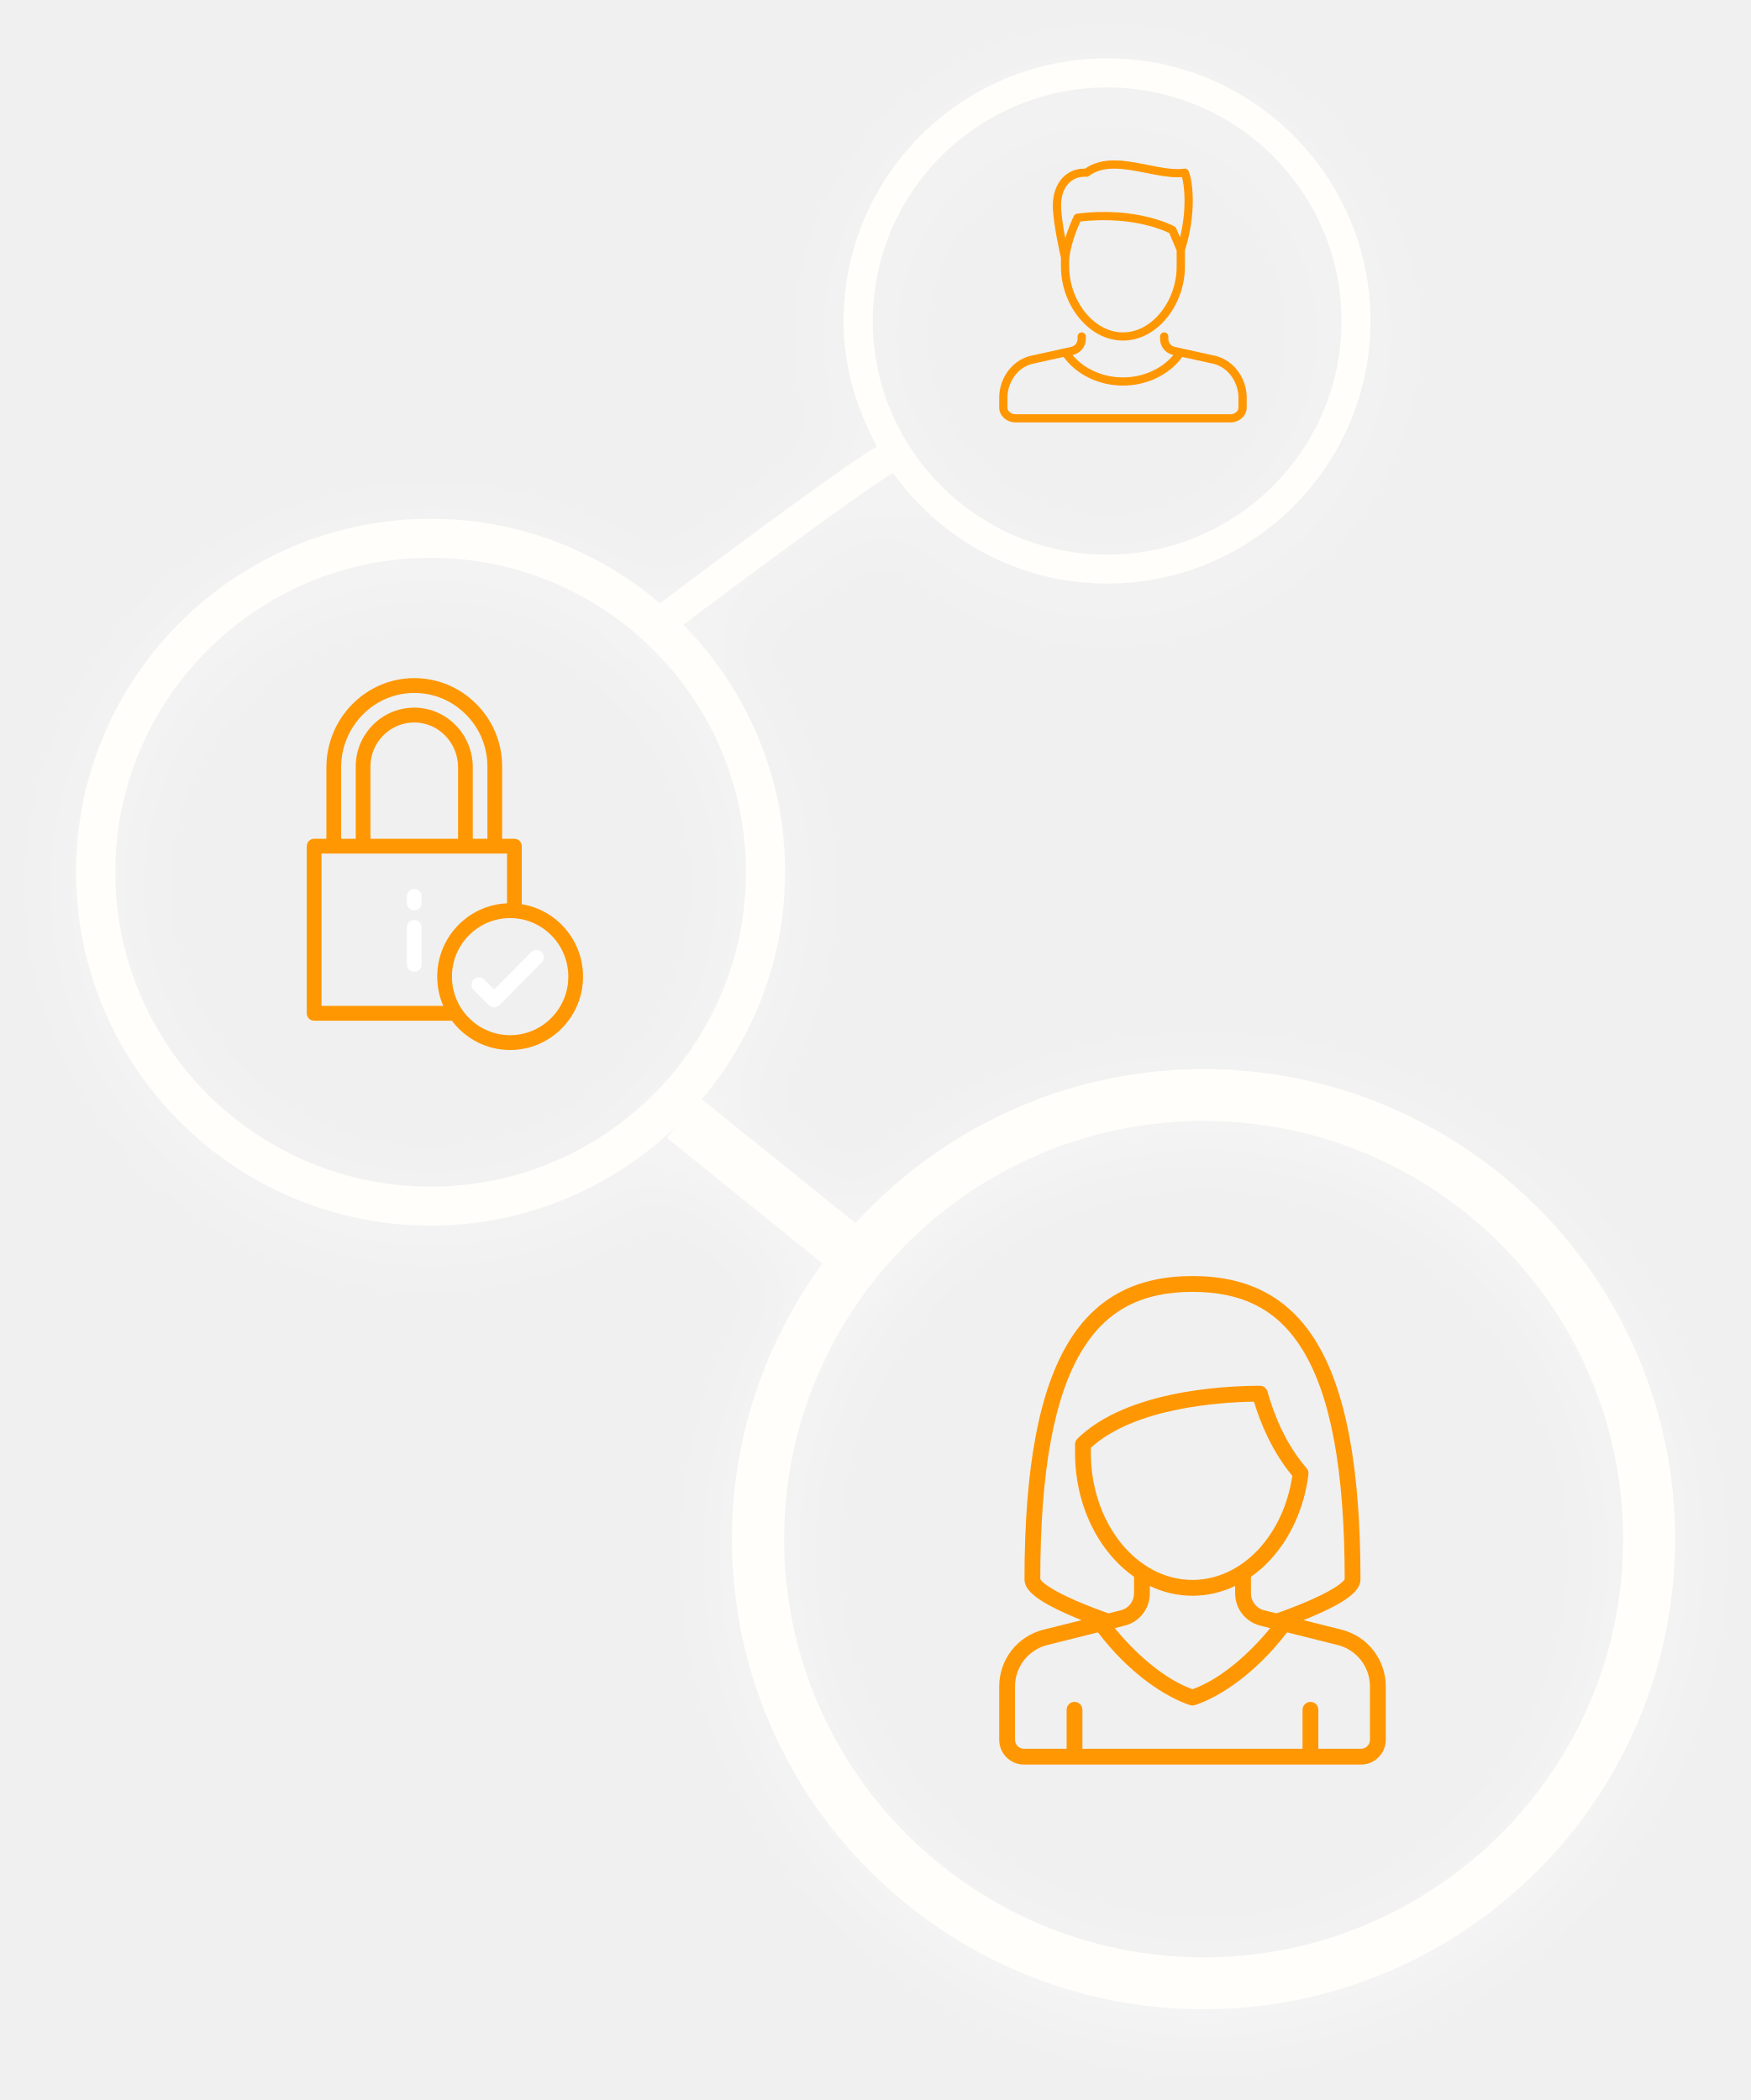
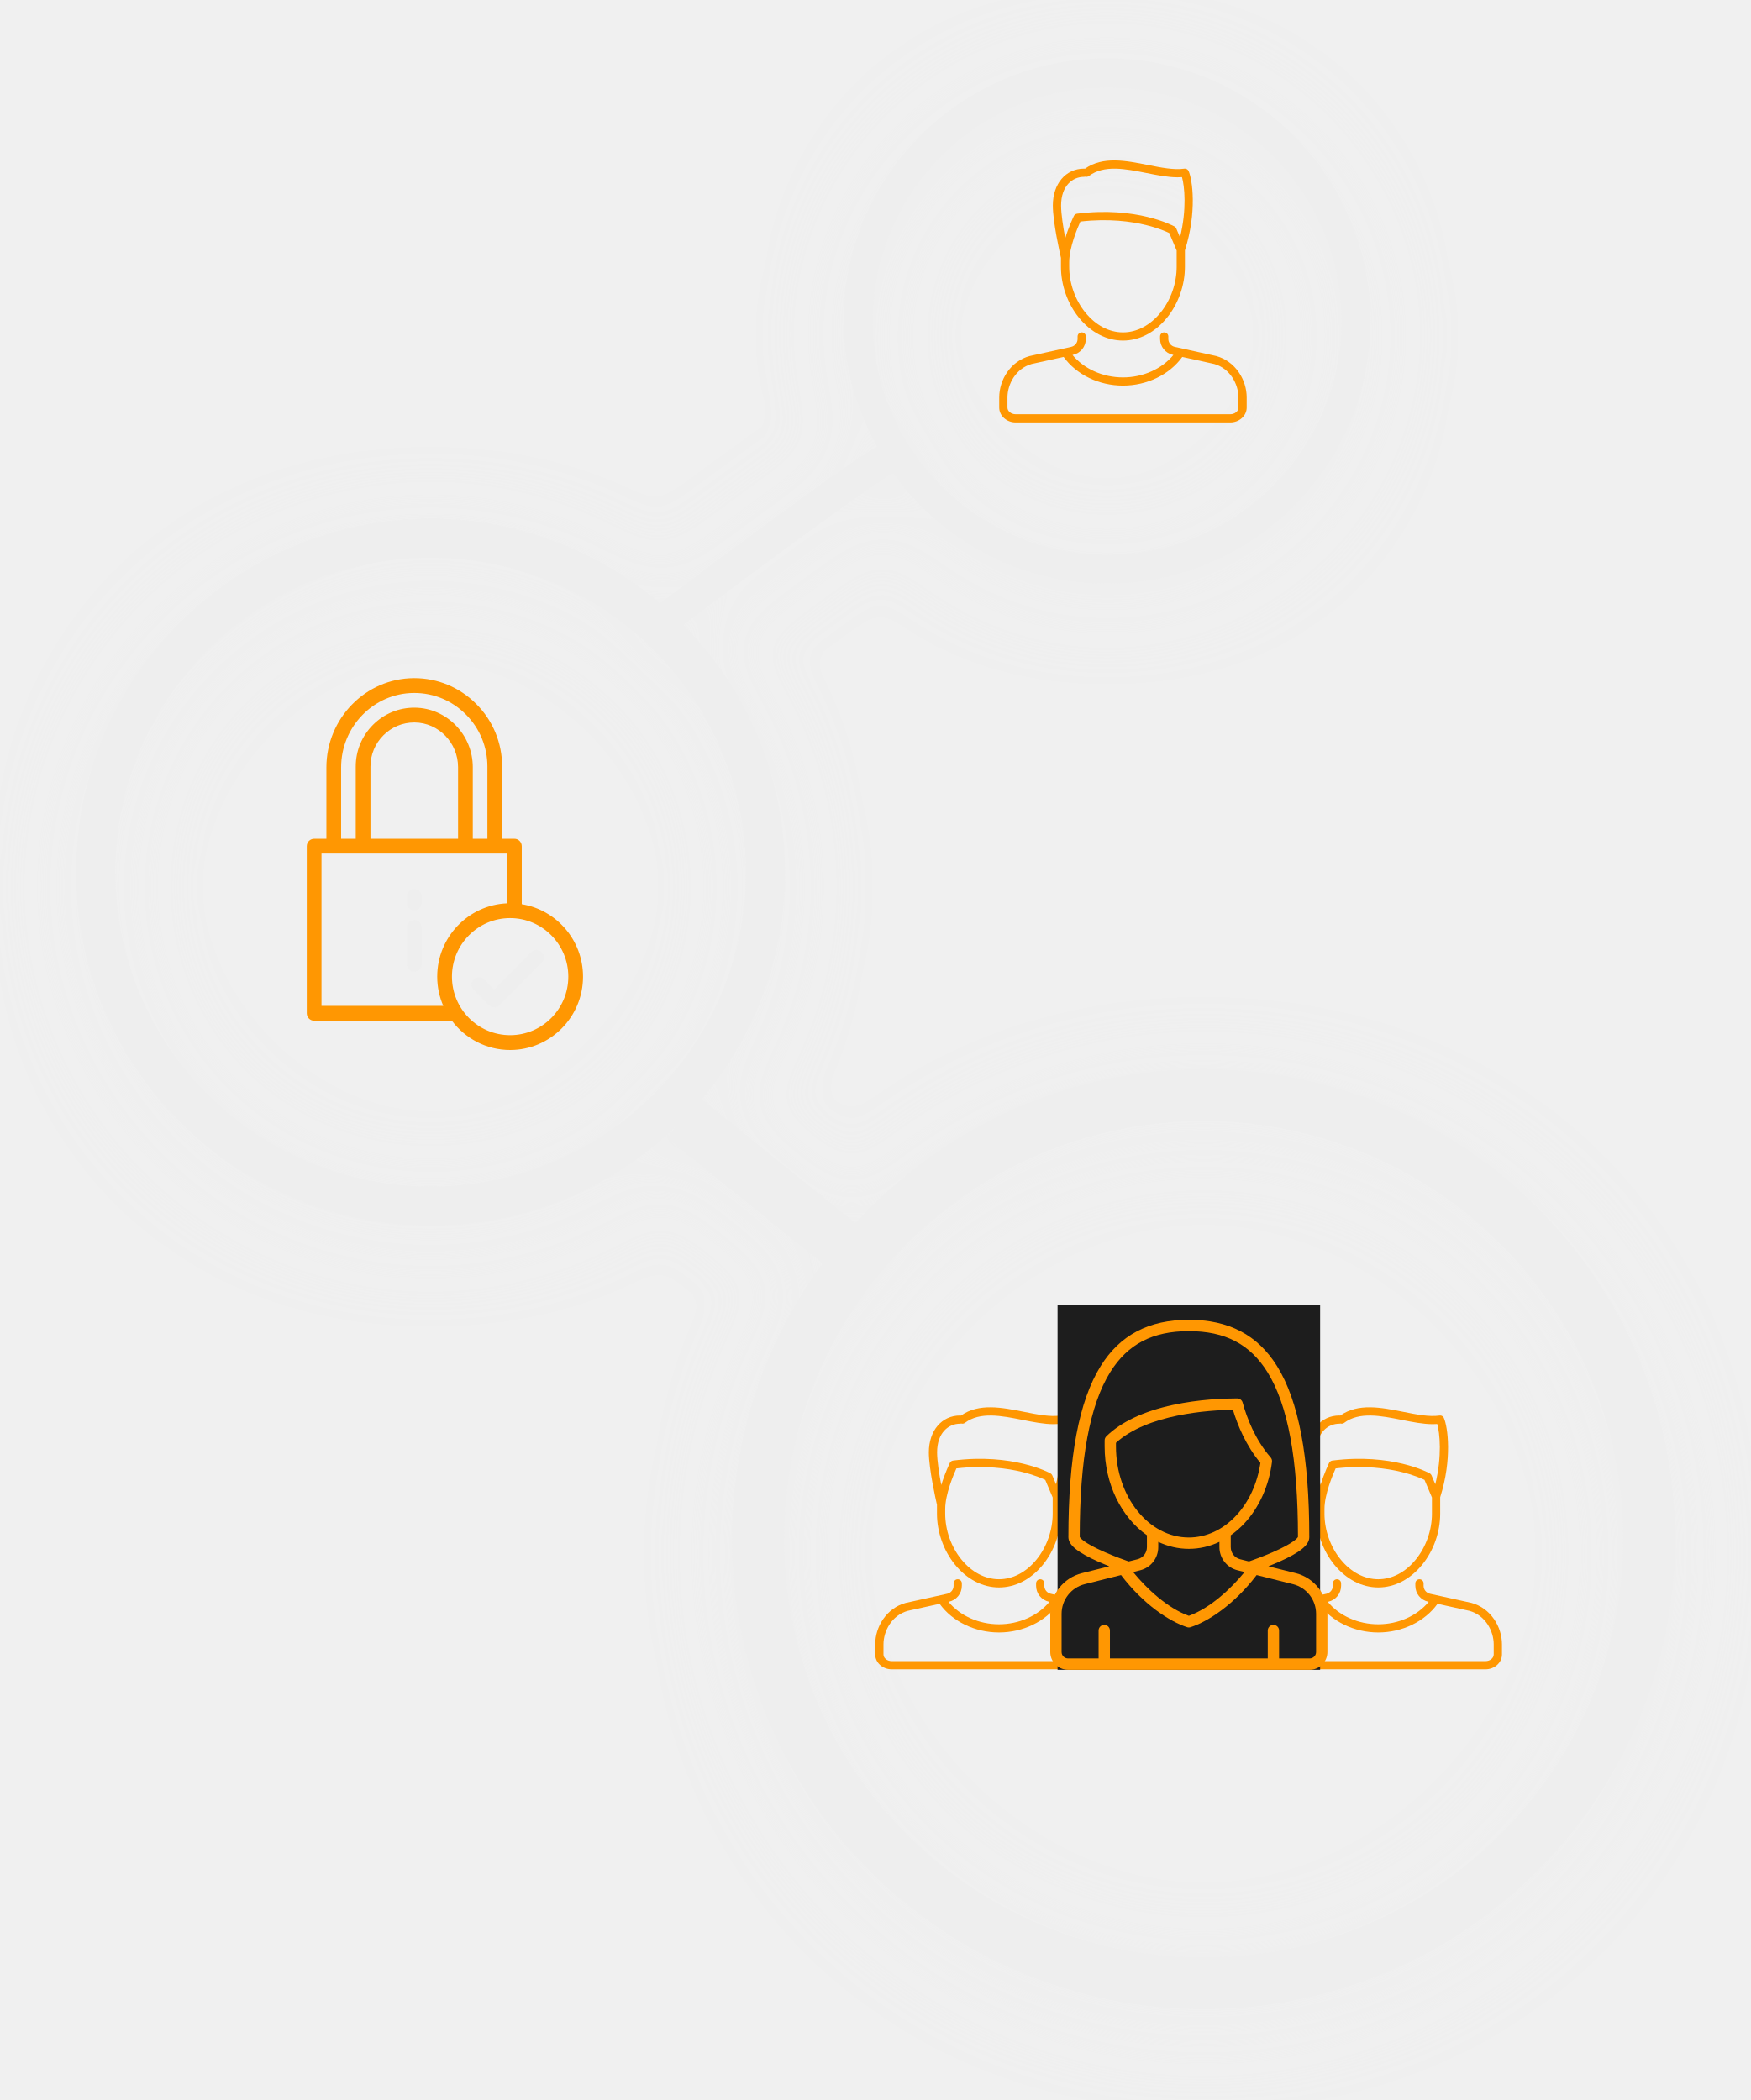
<svg xmlns="http://www.w3.org/2000/svg" xmlns:xlink="http://www.w3.org/1999/xlink" width="240px" height="288px" viewBox="0 0 240 288" version="1.1">
  <defs>
    <path d="M155.022,138.617 C136.11,138.617 119.132,146.803 107.29,159.749 L86.229,142.758 C93.333,134.331 97.631,123.459 97.631,111.607 C97.631,98.403 92.305,86.429 83.691,77.684 C96.25,68.216 109.551,58.489 112.451,56.871 C118.994,66.012 129.671,72.037 141.79,72.037 C161.703,72.037 177.904,55.881 177.904,36.023 C177.904,16.157 161.703,0 141.79,0 C121.86,0 105.658,16.157 105.658,36.023 C105.658,42.289 107.428,48.091 110.242,53.23 C105.037,56.32 88.059,69.042 80.489,74.732 C72.013,67.527 61.033,63.146 49.044,63.146 C22.243,63.146 0.432,84.889 0.432,111.607 C0.432,138.325 22.226,160.085 49.044,160.085 C62.095,160.085 73.946,154.886 82.681,146.502 L81.43,148.051 L102.767,165.267 C95.016,175.88 90.355,188.938 90.355,203.08 C90.355,238.647 119.374,267.551 155.013,267.551 C190.67,267.551 219.663,238.647 219.663,203.08 C219.681,167.522 190.679,138.617 155.022,138.617 L155.022,138.617 Z M109.663,36.032 C109.663,18.36 124.078,3.994 141.798,3.994 C159.519,3.994 173.934,18.351 173.934,36.032 C173.934,53.694 159.519,68.069 141.798,68.069 C124.069,68.069 109.663,53.686 109.663,36.032 L109.663,36.032 Z M5.809,111.615 C5.809,87.841 25.195,68.5 49.053,68.5 C72.893,68.5 92.28,87.841 92.28,111.615 C92.271,135.39 72.884,154.74 49.053,154.74 C25.195,154.74 5.809,135.39 5.809,111.615 Z M155.022,260.441 C123.31,260.441 97.51,234.713 97.51,203.08 C97.51,171.438 123.31,145.727 155.022,145.727 C186.734,145.727 212.542,171.438 212.542,203.08 C212.551,234.713 186.734,260.441 155.022,260.441 L155.022,260.441 Z" id="path-1" />
    <filter x="-50%" y="-50%" width="200%" height="200%" filterUnits="objectBoundingBox" id="filter-2">
      <feOffset dx="0" dy="2" in="SourceAlpha" result="shadowOffsetOuter1" />
      <feGaussianBlur stdDeviation="5" in="shadowOffsetOuter1" result="shadowBlurOuter1" />
-       <feColorMatrix values="0 0 0 0 1   0 0 0 0 1   0 0 0 0 1  0 0 0 0.5 0" type="matrix" in="shadowBlurOuter1" />
+       <feColorMatrix values="0 0 0 0 0.933   0 0 0 0 0.933   0 0 0 0 0.933  0 0 0 0.5 0" type="matrix" in="shadowBlurOuter1" />
    </filter>
  </defs>
  <g id="Page-1" stroke="none" stroke-width="1" fill="none" fill-rule="evenodd">
    <g id="Desktop-HD-Copy" transform="translate(-840, -2880)">
      <g id="Group-14" transform="translate(636, 2422)">
        <g id="Group-13" transform="translate(214, 466)">
          <g id="social-network">
            <g id="Capa_1">
              <g id="Shape">
                <use fill="black" fill-opacity="1" filter="url(#filter-2)" xlink:href="#path-1" />
-                 <use fill="#FFFEFB" fill-rule="evenodd" xlink:href="#path-1" />
+                 <use fill="#EEEEEE" fill-rule="evenodd" xlink:href="#path-1" />
              </g>
            </g>
          </g>
-           <g id="woman" transform="translate(127, 167)" fill="#FF9702">
-             <path d="M46.929,48.497 L41.716,47.191 C42.344,46.939 43.016,46.659 43.692,46.358 C47.787,44.534 49.534,43.112 49.534,41.604 C49.534,26.251 47.518,15.543 43.37,8.869 C39.661,2.901 34.143,0 26.5,0 C18.857,0 13.339,2.901 9.63,8.869 C5.482,15.543 3.466,26.251 3.466,41.604 C3.466,43.112 5.213,44.534 9.308,46.358 C9.984,46.659 10.656,46.939 11.284,47.191 L6.071,48.497 C2.496,49.392 0,52.596 0,56.288 L0,63.599 C0,65.474 1.522,67 3.394,67 L49.606,67 C51.478,67 53,65.474 53,63.599 L53,56.288 C53,52.596 50.504,49.392 46.929,48.497 L46.929,48.497 Z M17.206,47.945 C19.234,47.437 20.651,45.618 20.651,43.523 L20.651,42.507 C22.465,43.371 24.438,43.847 26.5,43.847 C28.52,43.847 30.501,43.385 32.349,42.508 L32.349,43.523 C32.349,45.618 33.766,47.437 35.794,47.945 L37.156,48.286 C34.493,51.556 30.52,55.229 26.5,56.665 C22.48,55.229 18.507,51.556 15.844,48.286 L17.206,47.945 L17.206,47.945 Z M26.5,41.676 C18.816,41.676 12.564,33.854 12.564,24.239 L12.564,23.549 C18.585,18.044 30.321,17.298 34.93,17.227 C35.818,20.172 37.412,24.057 40.188,27.398 C39.612,31.318 37.966,34.891 35.526,37.503 C33.011,40.194 29.806,41.676 26.5,41.676 L26.5,41.676 Z M5.632,41.561 C5.636,26.65 7.545,16.33 11.469,10.016 C14.796,4.664 19.572,2.171 26.5,2.171 C33.428,2.171 38.204,4.664 41.531,10.016 C45.455,16.33 47.364,26.649 47.368,41.561 C47.303,41.703 46.732,42.661 42.525,44.501 C40.603,45.341 38.714,46.015 38.005,46.261 L36.32,45.839 C35.257,45.573 34.515,44.62 34.515,43.523 L34.515,41.245 C35.433,40.602 36.302,39.848 37.107,38.986 C39.954,35.939 41.834,31.752 42.401,27.198 C42.439,26.891 42.345,26.583 42.143,26.35 C39.166,22.926 37.587,18.748 36.786,15.846 C36.657,15.375 36.23,15.05 35.743,15.05 C33.317,15.05 28.5,15.211 23.483,16.295 C17.848,17.512 13.556,19.534 10.724,22.304 C10.516,22.509 10.398,22.789 10.398,23.081 L10.398,24.239 C10.398,31.5 13.656,37.851 18.485,41.24 L18.485,43.523 C18.485,44.62 17.743,45.573 16.68,45.839 L14.995,46.261 C14.288,46.016 12.408,45.346 10.488,44.507 C6.269,42.664 5.697,41.703 5.632,41.561 L5.632,41.561 Z M50.834,63.599 C50.834,64.278 50.283,64.829 49.606,64.829 L43.757,64.829 L43.757,59.487 C43.757,58.888 43.273,58.402 42.674,58.402 C42.076,58.402 41.591,58.888 41.591,59.487 L41.591,64.829 L11.409,64.829 L11.409,59.487 C11.409,58.888 10.924,58.402 10.326,58.402 C9.727,58.402 9.243,58.888 9.243,59.487 L9.243,64.829 L3.394,64.829 C2.717,64.829 2.166,64.278 2.166,63.599 L2.166,56.288 C2.166,53.594 3.988,51.256 6.596,50.603 L13.535,48.864 C17.895,54.592 22.868,57.769 26.165,58.843 C26.274,58.879 26.387,58.896 26.5,58.896 C26.613,58.896 26.726,58.879 26.835,58.843 C30.132,57.769 35.105,54.592 39.465,48.864 L46.403,50.603 C49.012,51.256 50.834,53.594 50.834,56.288 L50.834,63.599 L50.834,63.599 Z" id="Shape" />
+           <g id="Group-16" transform="translate(110, 171)">
+             <g id="man" transform="translate(0, 14)" fill="#FF9702">
+               <g id="Capa_1">
+                 <g id="Group">
+                   <path d="M8.466,14.582 C8.466,17.096 9.365,19.643 10.931,21.569 C12.576,23.591 14.721,24.705 16.972,24.705 C19.222,24.705 21.365,23.592 23.005,21.571 C24.567,19.647 25.462,17.101 25.462,14.586 L25.462,12.336 C27.124,7.1 26.507,2.68 25.967,1.461 C25.966,1.459 25.965,1.457 25.964,1.455 C25.959,1.444 25.953,1.433 25.947,1.422 C25.944,1.416 25.941,1.41 25.938,1.404 C25.932,1.395 25.926,1.386 25.92,1.376 C25.915,1.37 25.911,1.363 25.907,1.357 C25.901,1.35 25.895,1.342 25.889,1.335 C25.883,1.328 25.878,1.32 25.871,1.314 C25.866,1.308 25.86,1.302 25.855,1.297 C25.848,1.289 25.841,1.282 25.833,1.275 C25.827,1.269 25.821,1.265 25.816,1.26 C25.808,1.253 25.8,1.246 25.791,1.24 C25.785,1.235 25.777,1.23 25.77,1.225 C25.763,1.22 25.755,1.215 25.747,1.21 C25.738,1.204 25.729,1.2 25.72,1.195 C25.713,1.191 25.707,1.187 25.701,1.184 C25.69,1.179 25.678,1.174 25.667,1.169 C25.662,1.167 25.657,1.165 25.652,1.163 C25.639,1.158 25.627,1.154 25.614,1.15 C25.61,1.149 25.605,1.147 25.6,1.146 C25.588,1.143 25.576,1.14 25.564,1.137 C25.558,1.136 25.552,1.135 25.546,1.134 C25.536,1.132 25.525,1.131 25.514,1.13 C25.506,1.129 25.498,1.128 25.49,1.127 C25.481,1.126 25.473,1.126 25.464,1.126 C25.454,1.126 25.443,1.125 25.432,1.126 C25.426,1.126 25.419,1.127 25.412,1.127 C25.4,1.128 25.387,1.129 25.375,1.131 C25.373,1.131 25.371,1.131 25.369,1.131 C23.951,1.332 22.234,0.99 20.416,0.628 C17.368,0.02 14.219,-0.606 11.757,1.137 C11.72,1.129 11.681,1.125 11.642,1.125 C9.117,1.125 7.353,3.203 7.353,6.178 C7.353,8.478 8.327,12.769 8.466,13.367 L8.466,14.582 L8.466,14.582 Z M22.125,20.867 C20.703,22.618 18.873,23.582 16.972,23.582 C15.07,23.582 13.237,22.617 11.811,20.864 C10.404,19.134 9.597,16.844 9.597,14.582 L9.597,13.942 C9.597,11.942 10.739,9.242 11.128,8.382 C15.035,7.926 18.148,8.381 20.089,8.852 C21.791,9.265 22.909,9.76 23.312,9.954 L24.331,12.363 L24.331,14.586 C24.331,16.85 23.527,19.139 22.125,20.867 L22.125,20.867 Z M11.642,2.248 C11.697,2.248 11.749,2.24 11.799,2.226 C11.965,2.273 12.15,2.245 12.298,2.134 C14.374,0.568 17.333,1.158 20.194,1.728 C21.695,2.027 23.131,2.314 24.457,2.314 C24.661,2.314 24.862,2.306 25.061,2.291 C25.409,3.537 25.739,6.679 24.791,10.55 L24.274,9.329 C24.225,9.213 24.137,9.116 24.026,9.055 C23.817,8.941 18.822,6.265 10.674,7.305 C10.672,7.306 10.671,7.306 10.67,7.306 C10.659,7.308 10.648,7.31 10.638,7.312 C10.63,7.313 10.622,7.315 10.614,7.316 C10.607,7.318 10.6,7.32 10.593,7.322 C10.521,7.342 10.456,7.376 10.399,7.42 C10.363,7.447 10.331,7.479 10.302,7.515 C10.301,7.516 10.299,7.518 10.298,7.519 C10.292,7.527 10.287,7.535 10.282,7.542 C10.277,7.55 10.271,7.558 10.266,7.565 C10.262,7.571 10.259,7.577 10.256,7.583 C10.25,7.593 10.244,7.604 10.238,7.615 C10.238,7.616 10.237,7.617 10.237,7.618 C10.193,7.708 9.553,9.034 9.055,10.656 C8.773,9.173 8.484,7.361 8.484,6.178 C8.484,3.463 10.07,2.248 11.642,2.248 L11.642,2.248 Z" id="Shape" />
+                   <path d="M32.85,29.059 C32.088,27.95 31.025,27.18 29.776,26.833 C29.766,26.83 29.756,26.828 29.746,26.825 L24.073,25.573 C23.551,25.458 23.187,25.007 23.187,24.477 L23.187,24.144 C23.187,23.834 22.934,23.582 22.622,23.582 C22.309,23.582 22.056,23.834 22.056,24.144 L22.056,24.477 C22.056,25.537 22.784,26.439 23.827,26.669 L23.884,26.682 C22.302,28.595 19.721,29.758 16.966,29.758 C14.212,29.758 11.631,28.595 10.049,26.682 L10.106,26.669 C11.149,26.439 11.877,25.538 11.877,24.477 L11.877,24.144 C11.877,23.834 11.624,23.582 11.311,23.582 C10.999,23.582 10.746,23.834 10.746,24.144 L10.746,24.477 C10.746,25.007 10.382,25.458 9.86,25.573 L4.187,26.826 C4.177,26.828 4.167,26.83 4.157,26.833 C2.908,27.18 1.845,27.95 1.083,29.059 C0.385,30.073 0.001,31.297 0.001,32.505 L0.001,33.897 C0.001,35.02 1.016,35.934 2.263,35.934 L31.67,35.934 C32.917,35.934 33.932,35.02 33.932,33.897 L33.932,32.505 C33.932,31.297 33.548,30.073 32.85,29.059 L32.85,29.059 Z M32.801,33.897 C32.801,34.401 32.293,34.811 31.67,34.811 L2.263,34.811 C1.64,34.811 1.132,34.401 1.132,33.897 L1.132,32.505 C1.132,30.688 2.271,28.532 4.448,27.918 L8.832,26.95 C10.585,29.382 13.671,30.881 16.966,30.881 C20.262,30.881 23.348,29.382 25.101,26.95 L29.485,27.918 C31.662,28.532 32.801,30.688 32.801,32.505 L32.801,33.897 L32.801,33.897 Z" id="Shape" />
+                 </g>
+               </g>
+             </g>
+             <g id="man-copy" transform="translate(52, 14)" fill="#FF9702">
+               <g id="Capa_1">
+                 <g id="Group">
+                   <path d="M8.466,14.582 C8.466,17.096 9.365,19.643 10.931,21.569 C12.576,23.591 14.721,24.705 16.972,24.705 C19.222,24.705 21.365,23.592 23.005,21.571 C24.567,19.647 25.462,17.101 25.462,14.586 L25.462,12.336 C27.124,7.1 26.507,2.68 25.967,1.461 C25.966,1.459 25.965,1.457 25.964,1.455 C25.959,1.444 25.953,1.433 25.947,1.422 C25.944,1.416 25.941,1.41 25.938,1.404 C25.932,1.395 25.926,1.386 25.92,1.376 C25.915,1.37 25.911,1.363 25.907,1.357 C25.901,1.35 25.895,1.342 25.889,1.335 C25.883,1.328 25.878,1.32 25.871,1.314 C25.866,1.308 25.86,1.302 25.855,1.297 C25.848,1.289 25.841,1.282 25.833,1.275 C25.827,1.269 25.821,1.265 25.816,1.26 C25.808,1.253 25.8,1.246 25.791,1.24 C25.785,1.235 25.777,1.23 25.77,1.225 C25.763,1.22 25.755,1.215 25.747,1.21 C25.738,1.204 25.729,1.2 25.72,1.195 C25.713,1.191 25.707,1.187 25.701,1.184 C25.69,1.179 25.678,1.174 25.667,1.169 C25.662,1.167 25.657,1.165 25.652,1.163 C25.639,1.158 25.627,1.154 25.614,1.15 C25.61,1.149 25.605,1.147 25.6,1.146 C25.588,1.143 25.576,1.14 25.564,1.137 C25.558,1.136 25.552,1.135 25.546,1.134 C25.536,1.132 25.525,1.131 25.514,1.13 C25.506,1.129 25.498,1.128 25.49,1.127 C25.481,1.126 25.473,1.126 25.464,1.126 C25.454,1.126 25.443,1.125 25.432,1.126 C25.426,1.126 25.419,1.127 25.412,1.127 C25.4,1.128 25.387,1.129 25.375,1.131 C25.373,1.131 25.371,1.131 25.369,1.131 C23.951,1.332 22.234,0.99 20.416,0.628 C17.368,0.02 14.219,-0.606 11.757,1.137 C11.72,1.129 11.681,1.125 11.642,1.125 C9.117,1.125 7.353,3.203 7.353,6.178 C7.353,8.478 8.327,12.769 8.466,13.367 L8.466,14.582 L8.466,14.582 Z M22.125,20.867 C20.703,22.618 18.873,23.582 16.972,23.582 C15.07,23.582 13.237,22.617 11.811,20.864 C10.404,19.134 9.597,16.844 9.597,14.582 L9.597,13.942 C9.597,11.942 10.739,9.242 11.128,8.382 C15.035,7.926 18.148,8.381 20.089,8.852 C21.791,9.265 22.909,9.76 23.312,9.954 L24.331,12.363 L24.331,14.586 C24.331,16.85 23.527,19.139 22.125,20.867 L22.125,20.867 Z M11.642,2.248 C11.697,2.248 11.749,2.24 11.799,2.226 C11.965,2.273 12.15,2.245 12.298,2.134 C14.374,0.568 17.333,1.158 20.194,1.728 C21.695,2.027 23.131,2.314 24.457,2.314 C24.661,2.314 24.862,2.306 25.061,2.291 C25.409,3.537 25.739,6.679 24.791,10.55 L24.274,9.329 C24.225,9.213 24.137,9.116 24.026,9.055 C23.817,8.941 18.822,6.265 10.674,7.305 C10.672,7.306 10.671,7.306 10.67,7.306 C10.659,7.308 10.648,7.31 10.638,7.312 C10.63,7.313 10.622,7.315 10.614,7.316 C10.607,7.318 10.6,7.32 10.593,7.322 C10.521,7.342 10.456,7.376 10.399,7.42 C10.363,7.447 10.331,7.479 10.302,7.515 C10.301,7.516 10.299,7.518 10.298,7.519 C10.292,7.527 10.287,7.535 10.282,7.542 C10.277,7.55 10.271,7.558 10.266,7.565 C10.262,7.571 10.259,7.577 10.256,7.583 C10.25,7.593 10.244,7.604 10.238,7.615 C10.238,7.616 10.237,7.617 10.237,7.618 C10.193,7.708 9.553,9.034 9.055,10.656 C8.773,9.173 8.484,7.361 8.484,6.178 C8.484,3.463 10.07,2.248 11.642,2.248 L11.642,2.248 Z" id="Shape" />
+                   <path d="M32.85,29.059 C32.088,27.95 31.025,27.18 29.776,26.833 C29.766,26.83 29.756,26.828 29.746,26.825 L24.073,25.573 C23.551,25.458 23.187,25.007 23.187,24.477 L23.187,24.144 C23.187,23.834 22.934,23.582 22.622,23.582 C22.309,23.582 22.056,23.834 22.056,24.144 L22.056,24.477 C22.056,25.537 22.784,26.439 23.827,26.669 L23.884,26.682 C22.302,28.595 19.721,29.758 16.966,29.758 C14.212,29.758 11.631,28.595 10.049,26.682 L10.106,26.669 C11.149,26.439 11.877,25.538 11.877,24.477 L11.877,24.144 C11.877,23.834 11.624,23.582 11.311,23.582 C10.999,23.582 10.746,23.834 10.746,24.144 L10.746,24.477 C10.746,25.007 10.382,25.458 9.86,25.573 L4.187,26.826 C4.177,26.828 4.167,26.83 4.157,26.833 C2.908,27.18 1.845,27.95 1.083,29.059 C0.385,30.073 0.001,31.297 0.001,32.505 L0.001,33.897 C0.001,35.02 1.016,35.934 2.263,35.934 L31.67,35.934 C32.917,35.934 33.932,35.02 33.932,33.897 L33.932,32.505 C33.932,31.297 33.548,30.073 32.85,29.059 L32.85,29.059 Z M32.801,33.897 C32.801,34.401 32.293,34.811 31.67,34.811 L2.263,34.811 C1.64,34.811 1.132,34.401 1.132,33.897 L1.132,32.505 C1.132,30.688 2.271,28.532 4.448,27.918 L8.832,26.95 C10.585,29.382 13.671,30.881 16.966,30.881 C20.262,30.881 23.348,29.382 25.101,26.95 L29.485,27.918 C31.662,28.532 32.801,30.688 32.801,32.505 L32.801,33.897 L32.801,33.897 Z" id="Shape" />
+                 </g>
+               </g>
+             </g>
+             <g id="woman" transform="translate(24, 0)">
+               <rect id="Rectangle-3" fill="#1D1D1D" x="1" y="0" width="36" height="50" />
+               <path d="M33.647,36.744 L29.909,35.808 C30.36,35.628 30.842,35.427 31.326,35.212 C34.262,33.905 35.515,32.886 35.515,31.806 C35.515,20.807 34.069,13.135 31.095,8.354 C28.436,4.078 24.48,2 19,2 C13.52,2 9.564,4.078 6.905,8.354 C3.931,13.135 2.485,20.807 2.485,31.806 C2.485,32.886 3.738,33.905 6.674,35.212 C7.158,35.427 7.64,35.628 8.091,35.808 L4.353,36.744 C1.79,37.385 0,39.681 0,42.326 L0,47.564 C0,48.907 1.092,50 2.433,50 L35.567,50 C36.908,50 38,48.907 38,47.564 L38,42.326 C38,39.681 36.21,37.385 33.647,36.744 L33.647,36.744 Z M12.336,36.349 C13.791,35.985 14.807,34.682 14.807,33.18 L14.807,32.453 C16.107,33.072 17.521,33.413 19,33.413 C20.448,33.413 21.869,33.082 23.193,32.454 L23.193,33.181 C23.193,34.682 24.209,35.985 25.664,36.349 L26.64,36.593 C24.731,38.936 21.883,41.567 19,42.596 C16.117,41.567 13.269,38.936 11.36,36.593 L12.336,36.349 L12.336,36.349 Z M19,31.857 C13.491,31.857 9.008,26.253 9.008,19.365 L9.008,18.871 C13.325,14.927 21.739,14.393 25.044,14.342 C25.681,16.452 26.824,19.235 28.814,21.628 C28.401,24.437 27.221,26.997 25.471,28.868 C23.668,30.796 21.37,31.857 19,31.857 L19,31.857 Z M4.038,31.775 C4.041,21.092 5.41,13.699 8.223,9.176 C10.608,5.341 14.032,3.555 19,3.555 C23.968,3.555 27.392,5.341 29.777,9.176 C32.59,13.699 33.959,21.092 33.962,31.775 C33.916,31.877 33.506,32.563 30.49,33.881 C29.111,34.483 27.757,34.966 27.249,35.142 L26.041,34.84 C25.279,34.649 24.747,33.967 24.747,33.18 L24.747,31.549 C25.405,31.088 26.028,30.548 26.605,29.93 C28.646,27.747 29.994,24.748 30.401,21.485 C30.428,21.265 30.361,21.045 30.216,20.878 C28.081,18.425 26.949,15.431 26.375,13.352 C26.282,13.015 25.976,12.782 25.627,12.782 C23.888,12.782 20.434,12.898 16.837,13.674 C12.797,14.546 9.719,15.994 7.689,17.979 C7.539,18.126 7.455,18.326 7.455,18.536 L7.455,19.365 C7.455,24.567 9.791,29.117 13.253,31.545 L13.253,33.18 C13.253,33.967 12.721,34.649 11.959,34.84 L10.751,35.142 C10.244,34.967 8.897,34.486 7.52,33.885 C4.495,32.565 4.085,31.877 4.038,31.775 L4.038,31.775 Z M36.447,47.564 C36.447,48.05 36.052,48.445 35.567,48.445 L31.373,48.445 L31.373,44.618 C31.373,44.188 31.026,43.84 30.597,43.84 C30.168,43.84 29.82,44.188 29.82,44.618 L29.82,48.445 L8.18,48.445 L8.18,44.618 C8.18,44.188 7.832,43.84 7.403,43.84 C6.974,43.84 6.627,44.188 6.627,44.618 L6.627,48.445 L2.433,48.445 C1.948,48.445 1.553,48.05 1.553,47.564 L1.553,42.326 C1.553,40.396 2.859,38.721 4.729,38.253 L9.704,37.007 C12.83,41.111 16.396,43.387 18.76,44.156 C18.838,44.182 18.919,44.194 19,44.194 C19.081,44.194 19.162,44.182 19.24,44.156 C21.604,43.387 25.169,41.111 28.296,37.007 L33.27,38.253 C35.141,38.721 36.447,40.396 36.447,42.326 L36.447,47.564 L36.447,47.564 Z" id="Shape" fill="#FF9702" />
+             </g>
          </g>
          <g id="lock" transform="translate(32, 85)">
-             <path d="M14.799,28.922 C14.242,28.922 13.79,29.377 13.79,29.938 L13.79,30.834 C13.79,31.395 14.242,31.85 14.799,31.85 C15.356,31.85 15.808,31.395 15.808,30.834 L15.808,29.938 C15.808,29.377 15.356,28.922 14.799,28.922 L14.799,28.922 Z" id="Shape" fill="#FFFFFF" />
-             <path d="M14.799,33.176 C14.242,33.176 13.79,33.631 13.79,34.192 L13.79,39.252 C13.79,39.813 14.242,40.268 14.799,40.268 C15.356,40.268 15.808,39.813 15.808,39.252 L15.808,34.192 C15.808,33.631 15.356,33.176 14.799,33.176 L14.799,33.176 Z" id="Shape" fill="#FFFFFF" />
+             <path d="M14.799,28.922 C14.242,28.922 13.79,29.377 13.79,29.938 L13.79,30.834 C13.79,31.395 14.242,31.85 14.799,31.85 C15.356,31.85 15.808,31.395 15.808,30.834 L15.808,29.938 C15.808,29.377 15.356,28.922 14.799,28.922 L14.799,28.922 Z" id="Shape" fill="#EEEEEE" />
+             <path d="M14.799,33.176 C14.242,33.176 13.79,33.631 13.79,34.192 L13.79,39.252 C13.79,39.813 14.242,40.268 14.799,40.268 C15.356,40.268 15.808,39.813 15.808,39.252 L15.808,34.192 C15.808,33.631 15.356,33.176 14.799,33.176 L14.799,33.176 Z" id="Shape" fill="#EEEEEE" />
            <path d="M29.538,31.004 L29.538,23.046 C29.538,22.485 29.086,22.03 28.528,22.03 L26.847,22.03 L26.847,12.127 C26.847,8.879 25.584,5.826 23.29,3.531 C21.013,1.252 18.001,0 14.8,0 C14.776,0 14.753,9.9609375e-05 14.729,0 C8.124,0.038 2.751,5.533 2.751,12.249 L2.751,22.03 L1.07,22.03 C0.513,22.03 0.061,22.485 0.061,23.046 L0.061,45.967 C0.061,46.528 0.513,46.983 1.07,46.983 L19.957,46.983 C21.783,49.421 24.683,51 27.943,51 C33.455,51 37.939,46.486 37.939,40.938 C37.939,35.936 34.294,31.775 29.538,31.004 L29.538,31.004 Z M14.74,2.032 C14.76,2.032 14.78,2.032 14.8,2.032 C17.463,2.032 19.971,3.075 21.867,4.972 C23.777,6.883 24.828,9.424 24.828,12.127 L24.828,22.03 L22.824,22.03 L22.824,12.217 C22.824,7.756 19.259,4.093 14.878,4.05 C12.721,4.03 10.69,4.86 9.155,6.39 C7.62,7.92 6.775,9.958 6.775,12.127 L6.775,22.03 L4.77,22.03 L4.77,12.249 L4.77,12.249 C4.77,6.647 9.243,2.064 14.74,2.032 L14.74,2.032 Z M20.805,12.217 L20.805,22.03 L8.793,22.03 L8.793,12.127 C8.793,10.504 9.426,8.979 10.575,7.834 C11.71,6.702 13.208,6.081 14.799,6.081 C14.819,6.081 14.839,6.081 14.859,6.082 C18.137,6.114 20.805,8.866 20.805,12.217 L20.805,12.217 Z M18.777,44.951 L2.079,44.951 L2.079,24.062 L3.761,24.062 L7.784,24.062 L21.814,24.062 L25.837,24.062 L27.519,24.062 L27.519,30.885 C22.203,31.11 17.946,35.533 17.946,40.938 C17.946,42.364 18.243,43.721 18.777,44.951 L18.777,44.951 Z M27.943,48.968 C23.544,48.968 19.965,45.366 19.965,40.938 C19.965,36.51 23.544,32.908 27.943,32.908 C32.342,32.908 35.921,36.51 35.921,40.938 C35.921,45.366 32.342,48.968 27.943,48.968 L27.943,48.968 Z" id="Shape" fill="#FF9702" />
-             <path d="M32.263,37.582 C31.869,37.186 31.23,37.186 30.836,37.582 L25.746,42.706 L24.372,41.323 C23.978,40.926 23.339,40.926 22.945,41.323 C22.551,41.719 22.551,42.363 22.945,42.76 L25.033,44.861 C25.23,45.059 25.488,45.159 25.746,45.159 C26.005,45.159 26.263,45.059 26.46,44.861 L32.263,39.019 C32.658,38.623 32.658,37.979 32.263,37.582 L32.263,37.582 Z" id="Shape" fill="#FFFFFF" />
+             <path d="M32.263,37.582 C31.869,37.186 31.23,37.186 30.836,37.582 L25.746,42.706 L24.372,41.323 C23.978,40.926 23.339,40.926 22.945,41.323 C22.551,41.719 22.551,42.363 22.945,42.76 L25.033,44.861 C25.23,45.059 25.488,45.159 25.746,45.159 C26.005,45.159 26.263,45.059 26.46,44.861 L32.263,39.019 C32.658,38.623 32.658,37.979 32.263,37.582 L32.263,37.582 Z" id="Shape" fill="#EEEEEE" />
          </g>
          <g id="man" transform="translate(127, 14)" fill="#FF9702">
            <g id="Capa_1">
              <g id="Group">
                <path d="M8.466,14.582 C8.466,17.096 9.365,19.643 10.931,21.569 C12.576,23.591 14.721,24.705 16.972,24.705 C19.222,24.705 21.365,23.592 23.005,21.571 C24.567,19.647 25.462,17.101 25.462,14.586 L25.462,12.336 C27.124,7.1 26.507,2.68 25.967,1.461 C25.966,1.459 25.965,1.457 25.964,1.455 C25.959,1.444 25.953,1.433 25.947,1.422 C25.944,1.416 25.941,1.41 25.938,1.404 C25.932,1.395 25.926,1.386 25.92,1.376 C25.915,1.37 25.911,1.363 25.907,1.357 C25.901,1.35 25.895,1.342 25.889,1.335 C25.883,1.328 25.878,1.32 25.871,1.314 C25.866,1.308 25.86,1.302 25.855,1.297 C25.848,1.289 25.841,1.282 25.833,1.275 C25.827,1.269 25.821,1.265 25.816,1.26 C25.808,1.253 25.8,1.246 25.791,1.24 C25.785,1.235 25.777,1.23 25.77,1.225 C25.763,1.22 25.755,1.215 25.747,1.21 C25.738,1.204 25.729,1.2 25.72,1.195 C25.713,1.191 25.707,1.187 25.701,1.184 C25.69,1.179 25.678,1.174 25.667,1.169 C25.662,1.167 25.657,1.165 25.652,1.163 C25.639,1.158 25.627,1.154 25.614,1.15 C25.61,1.149 25.605,1.147 25.6,1.146 C25.588,1.143 25.576,1.14 25.564,1.137 C25.558,1.136 25.552,1.135 25.546,1.134 C25.536,1.132 25.525,1.131 25.514,1.13 C25.506,1.129 25.498,1.128 25.49,1.127 C25.481,1.126 25.473,1.126 25.464,1.126 C25.454,1.126 25.443,1.125 25.432,1.126 C25.426,1.126 25.419,1.127 25.412,1.127 C25.4,1.128 25.387,1.129 25.375,1.131 C25.373,1.131 25.371,1.131 25.369,1.131 C23.951,1.332 22.234,0.99 20.416,0.628 C17.368,0.02 14.219,-0.606 11.757,1.137 C11.72,1.129 11.681,1.125 11.642,1.125 C9.117,1.125 7.353,3.203 7.353,6.178 C7.353,8.478 8.327,12.769 8.466,13.367 L8.466,14.582 L8.466,14.582 Z M22.125,20.867 C20.703,22.618 18.873,23.582 16.972,23.582 C15.07,23.582 13.237,22.617 11.811,20.864 C10.404,19.134 9.597,16.844 9.597,14.582 L9.597,13.942 C9.597,11.942 10.739,9.242 11.128,8.382 C15.035,7.926 18.148,8.381 20.089,8.852 C21.791,9.265 22.909,9.76 23.312,9.954 L24.331,12.363 L24.331,14.586 C24.331,16.85 23.527,19.139 22.125,20.867 L22.125,20.867 Z M11.642,2.248 C11.697,2.248 11.749,2.24 11.799,2.226 C11.965,2.273 12.15,2.245 12.298,2.134 C14.374,0.568 17.333,1.158 20.194,1.728 C21.695,2.027 23.131,2.314 24.457,2.314 C24.661,2.314 24.862,2.306 25.061,2.291 C25.409,3.537 25.739,6.679 24.791,10.55 L24.274,9.329 C24.225,9.213 24.137,9.116 24.026,9.055 C23.817,8.941 18.822,6.265 10.674,7.305 C10.672,7.306 10.671,7.306 10.67,7.306 C10.659,7.308 10.648,7.31 10.638,7.312 C10.63,7.313 10.622,7.315 10.614,7.316 C10.607,7.318 10.6,7.32 10.593,7.322 C10.521,7.342 10.456,7.376 10.399,7.42 C10.363,7.447 10.331,7.479 10.302,7.515 C10.301,7.516 10.299,7.518 10.298,7.519 C10.292,7.527 10.287,7.535 10.282,7.542 C10.277,7.55 10.271,7.558 10.266,7.565 C10.262,7.571 10.259,7.577 10.256,7.583 C10.25,7.593 10.244,7.604 10.238,7.615 C10.238,7.616 10.237,7.617 10.237,7.618 C10.193,7.708 9.553,9.034 9.055,10.656 C8.773,9.173 8.484,7.361 8.484,6.178 C8.484,3.463 10.07,2.248 11.642,2.248 L11.642,2.248 Z" id="Shape" />
                <path d="M32.85,29.059 C32.088,27.95 31.025,27.18 29.776,26.833 C29.766,26.83 29.756,26.828 29.746,26.825 L24.073,25.573 C23.551,25.458 23.187,25.007 23.187,24.477 L23.187,24.144 C23.187,23.834 22.934,23.582 22.622,23.582 C22.309,23.582 22.056,23.834 22.056,24.144 L22.056,24.477 C22.056,25.537 22.784,26.439 23.827,26.669 L23.884,26.682 C22.302,28.595 19.721,29.758 16.966,29.758 C14.212,29.758 11.631,28.595 10.049,26.682 L10.106,26.669 C11.149,26.439 11.877,25.538 11.877,24.477 L11.877,24.144 C11.877,23.834 11.624,23.582 11.311,23.582 C10.999,23.582 10.746,23.834 10.746,24.144 L10.746,24.477 C10.746,25.007 10.382,25.458 9.86,25.573 L4.187,26.826 C4.177,26.828 4.167,26.83 4.157,26.833 C2.908,27.18 1.845,27.95 1.083,29.059 C0.385,30.073 0.001,31.297 0.001,32.505 L0.001,33.897 C0.001,35.02 1.016,35.934 2.263,35.934 L31.67,35.934 C32.917,35.934 33.932,35.02 33.932,33.897 L33.932,32.505 C33.932,31.297 33.548,30.073 32.85,29.059 L32.85,29.059 Z M32.801,33.897 C32.801,34.401 32.293,34.811 31.67,34.811 L2.263,34.811 C1.64,34.811 1.132,34.401 1.132,33.897 L1.132,32.505 C1.132,30.688 2.271,28.532 4.448,27.918 L8.832,26.95 C10.585,29.382 13.671,30.881 16.966,30.881 C20.262,30.881 23.348,29.382 25.101,26.95 L29.485,27.918 C31.662,28.532 32.801,30.688 32.801,32.505 L32.801,33.897 L32.801,33.897 Z" id="Shape" />
              </g>
            </g>
          </g>
        </g>
      </g>
    </g>
  </g>
</svg>
